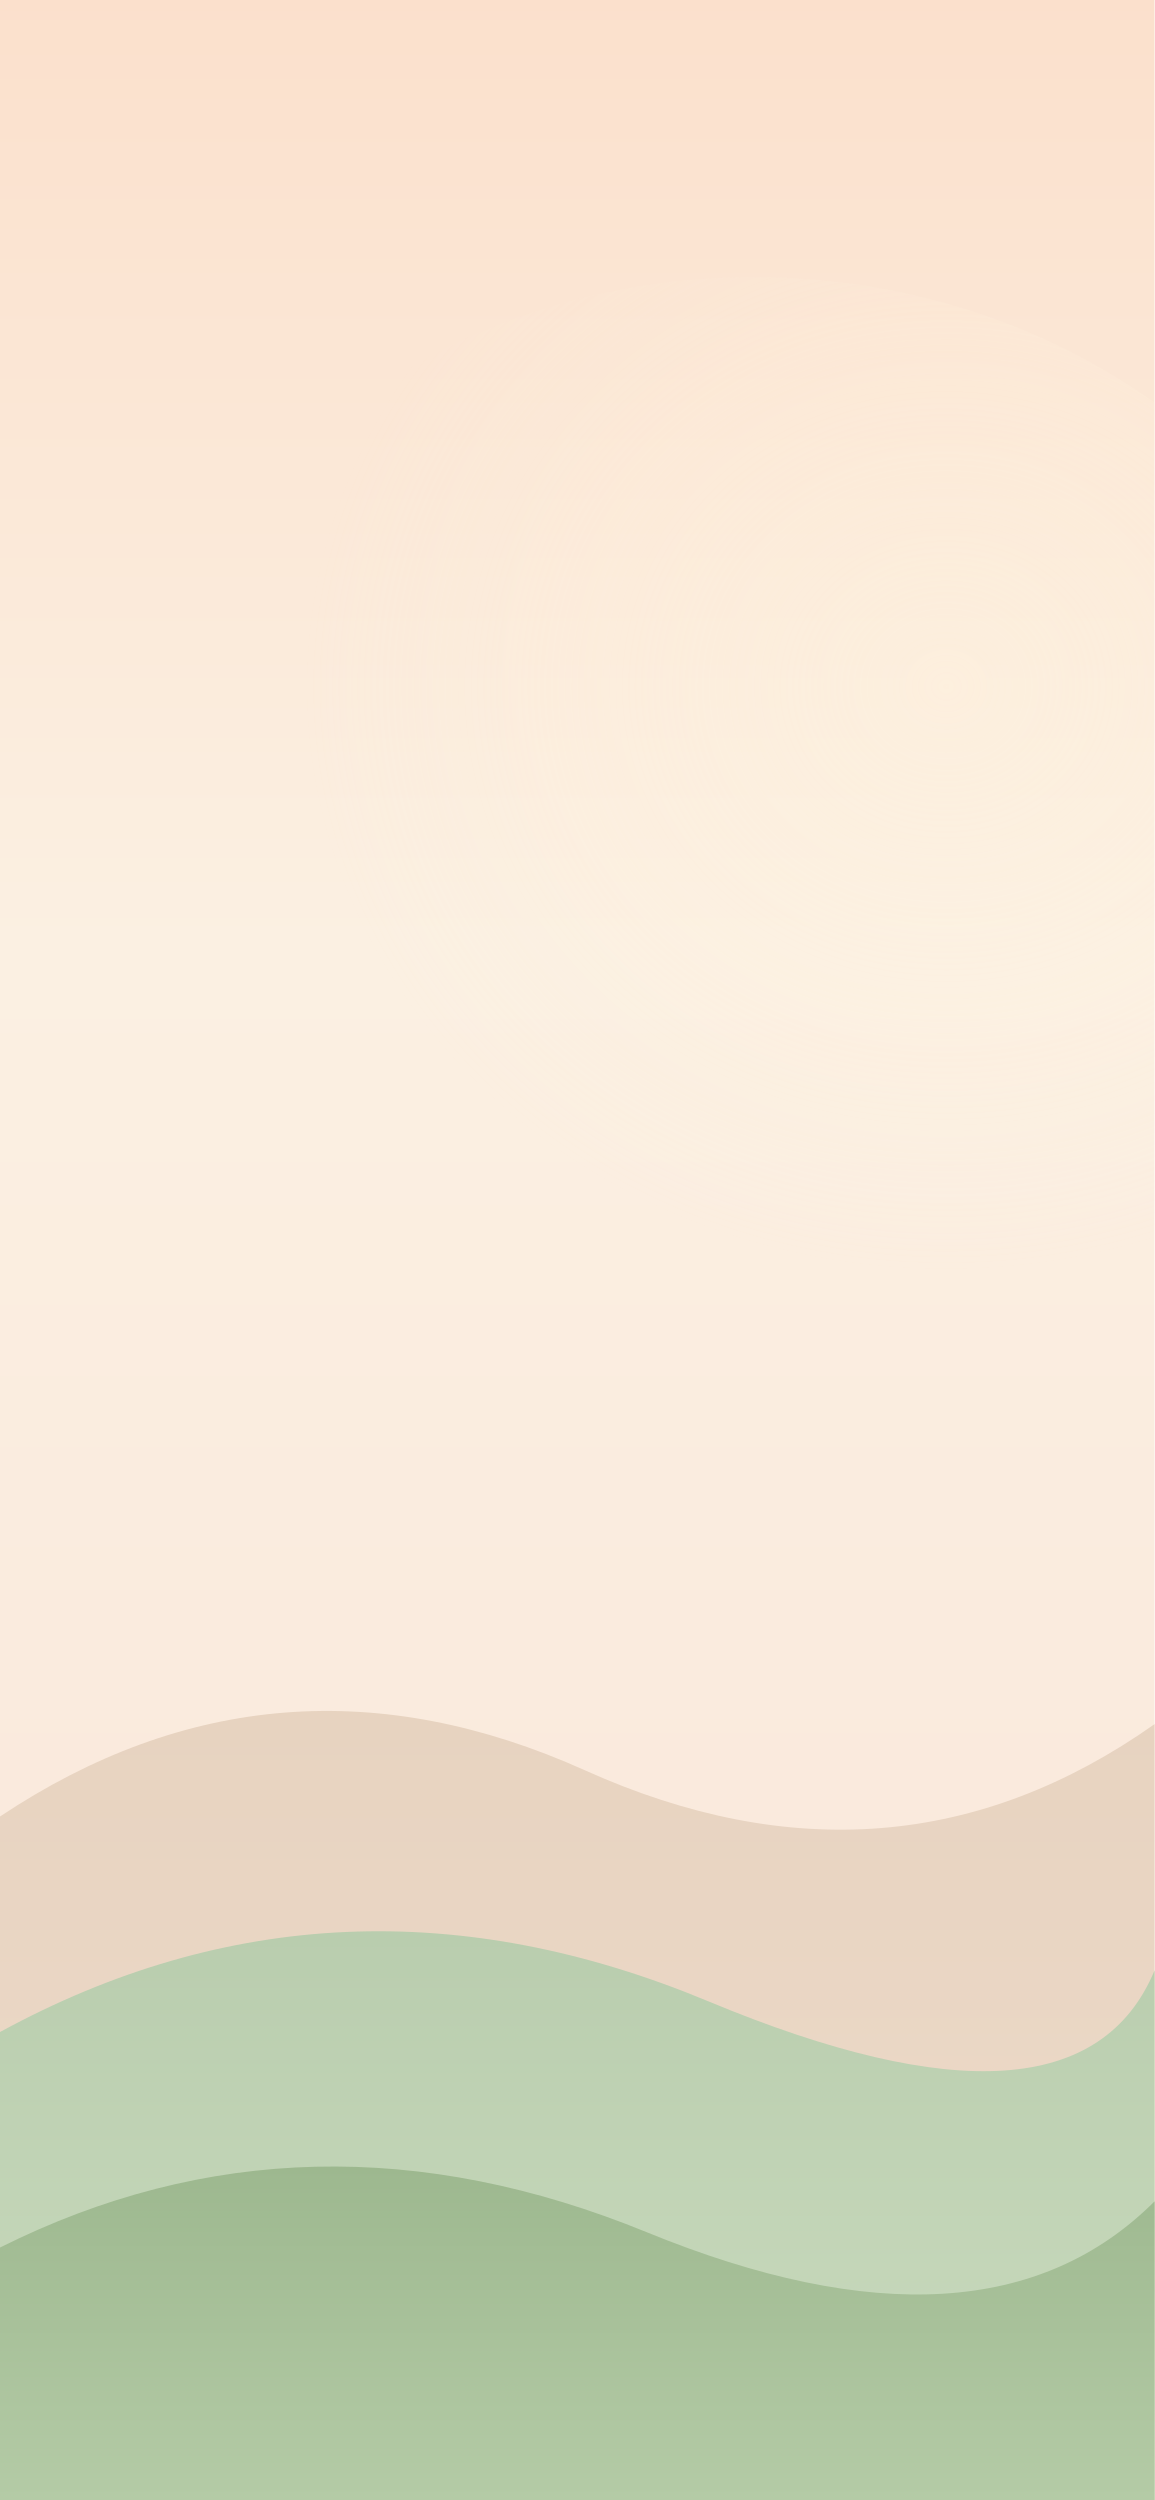
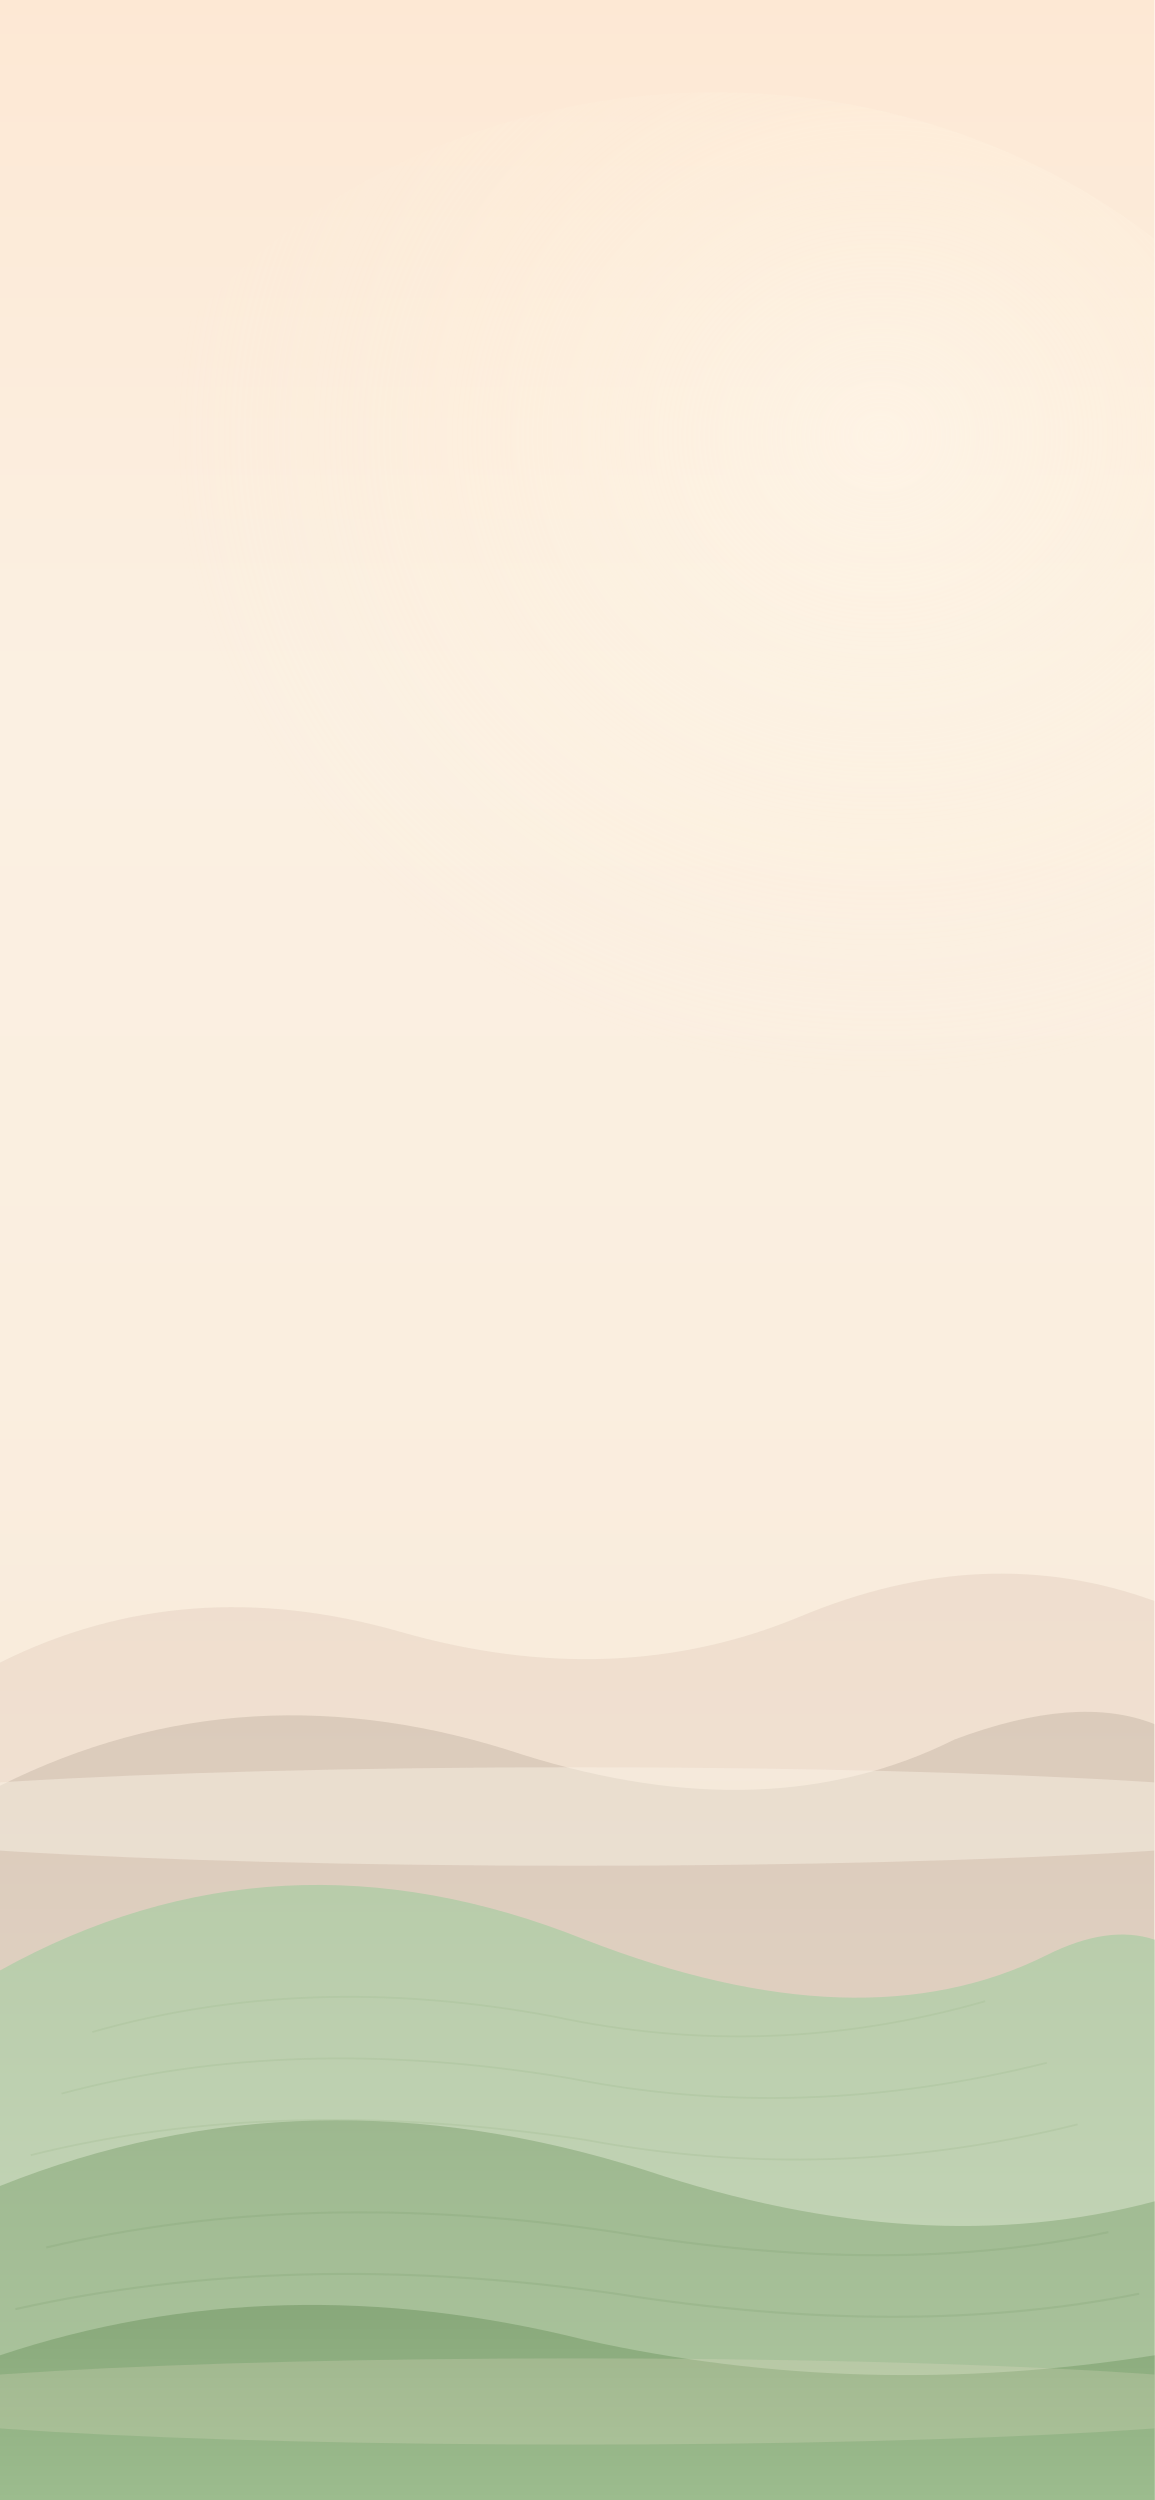
<svg xmlns="http://www.w3.org/2000/svg" viewBox="0 0 750 1624" preserveAspectRatio="xMidYMid slice">
  <defs>
    <linearGradient id="daySky" x1="0" y1="0" x2="0" y2="1">
-       <stop offset="0%" stop-color="#FBE0CC" />
-       <stop offset="38%" stop-color="#FBF0E2" />
-       <stop offset="72%" stop-color="#FAEADD" />
-       <stop offset="100%" stop-color="#F6E7D6" />
+       <stop offset="0%" stop-color="#FDE8D4" />
+       <stop offset="28%" stop-color="#FBF0E2" />
+       <stop offset="55%" stop-color="#FAEEDF" />
+       <stop offset="80%" stop-color="#F8E9D8" />
+       <stop offset="100%" stop-color="#F5E4D2" />
    </linearGradient>
-     <radialGradient id="dayWarm" cx="65%" cy="35%" r="50%">
-       <stop offset="0%" stop-color="#FFF4E0" stop-opacity="0.4" />
+     <radialGradient id="dayWarm" cx="62%" cy="28%" r="52%">
+       <stop offset="0%" stop-color="#FFF8EC" stop-opacity="0.55" />
+       <stop offset="60%" stop-color="#FFF4E0" stop-opacity="0.2" />
      <stop offset="100%" stop-color="#FFF4E0" stop-opacity="0" />
    </radialGradient>
-     <linearGradient id="dayHillBack" x1="0" y1="0" x2="0" y2="1">
-       <stop offset="0%" stop-color="#E7D3C0" />
-       <stop offset="100%" stop-color="#EFDCCB" />
+     <linearGradient id="dayHill1" x1="0" y1="0" x2="0" y2="1">
+       <stop offset="0%" stop-color="#E8D6C6" />
+       <stop offset="100%" stop-color="#EFE0D2" />
    </linearGradient>
-     <linearGradient id="dayHillMid" x1="0" y1="0" x2="0" y2="1">
-       <stop offset="0%" stop-color="#B9CDAE" />
-       <stop offset="100%" stop-color="#CBDCBF" />
+     <linearGradient id="dayHill2" x1="0" y1="0" x2="0" y2="1">
+       <stop offset="0%" stop-color="#D4C4B4" />
+       <stop offset="100%" stop-color="#E2D4C6" />
    </linearGradient>
-     <linearGradient id="dayHillFront" x1="0" y1="0" x2="0" y2="1">
+     <linearGradient id="dayHill3" x1="0" y1="0" x2="0" y2="1">
+       <stop offset="0%" stop-color="#B8CCAA" />
+       <stop offset="100%" stop-color="#C8D8BC" />
+     </linearGradient>
+     <linearGradient id="dayHill4" x1="0" y1="0" x2="0" y2="1">
      <stop offset="0%" stop-color="#9DB88F" />
-       <stop offset="100%" stop-color="#B4CBA6" />
+       <stop offset="100%" stop-color="#B0C8A2" />
+     </linearGradient>
+     <linearGradient id="dayHill5" x1="0" y1="0" x2="0" y2="1">
+       <stop offset="0%" stop-color="#88A87A" />
+       <stop offset="100%" stop-color="#9CBC8E" />
    </linearGradient>
  </defs>
  <rect width="750" height="1624" fill="url(#daySky)" />
-   <ellipse cx="490" cy="560" rx="420" ry="380" fill="url(#dayWarm)" />
-   <path d="M0 1180 Q180 1060 380 1150 T750 1120 L750 1624 L0 1624 Z" fill="url(#dayHillBack)" />
-   <path d="M0 1320 Q220 1200 460 1300 T750 1280 L750 1624 L0 1624 Z" fill="url(#dayHillMid)" />
-   <path d="M0 1460 Q200 1360 420 1450 T750 1430 L750 1624 L0 1624 Z" fill="url(#dayHillFront)" />
+   <ellipse cx="465" cy="460" rx="440" ry="400" fill="url(#dayWarm)" />
+   <path d="M0 1080 Q120 1020 260 1060 Q400 1100 520 1050 Q640 1000 750 1040 L750 1624 L0 1624 Z" fill="url(#dayHill1)" opacity="0.6" />
+   <path d="M0 1160 Q160 1080 340 1140 Q500 1190 620 1130 Q700 1100 750 1120 L750 1624 L0 1624 Z" fill="url(#dayHill2)" opacity="0.75" />
+   <ellipse cx="375" cy="1180" rx="520" ry="32" fill="#FBF3E7" opacity="0.45" />
+   <path d="M0 1280 Q180 1180 380 1260 Q560 1330 680 1270 Q720 1250 750 1260 L750 1624 L0 1624 Z" fill="url(#dayHill3)" />
+   <g stroke="#A8C098" stroke-width="1.2" fill="none" opacity="0.4">
+     <path d="M60 1320 Q200 1280 360 1310 Q500 1340 640 1300" />
+     <path d="M40 1360 Q190 1320 370 1350 Q520 1380 680 1340" />
+     <path d="M20 1400 Q180 1360 380 1390 Q540 1420 700 1380" />
+   </g>
+   <path d="M0 1420 Q200 1340 420 1410 Q600 1470 750 1430 L750 1624 L0 1624 Z" fill="url(#dayHill4)" />
+   <g stroke="#8AA87C" stroke-width="1.4" fill="none" opacity="0.35">
+     <path d="M30 1460 Q200 1420 400 1450 Q580 1480 720 1450" />
+     <path d="M10 1500 Q190 1460 400 1490 Q590 1520 740 1490" />
+   </g>
+   <path d="M0 1530 Q180 1470 380 1520 Q560 1560 750 1530 L750 1624 L0 1624 Z" fill="url(#dayHill5)" />
+   <ellipse cx="375" cy="1560" rx="480" ry="28" fill="#F5E4D2" opacity="0.2" />
</svg>
